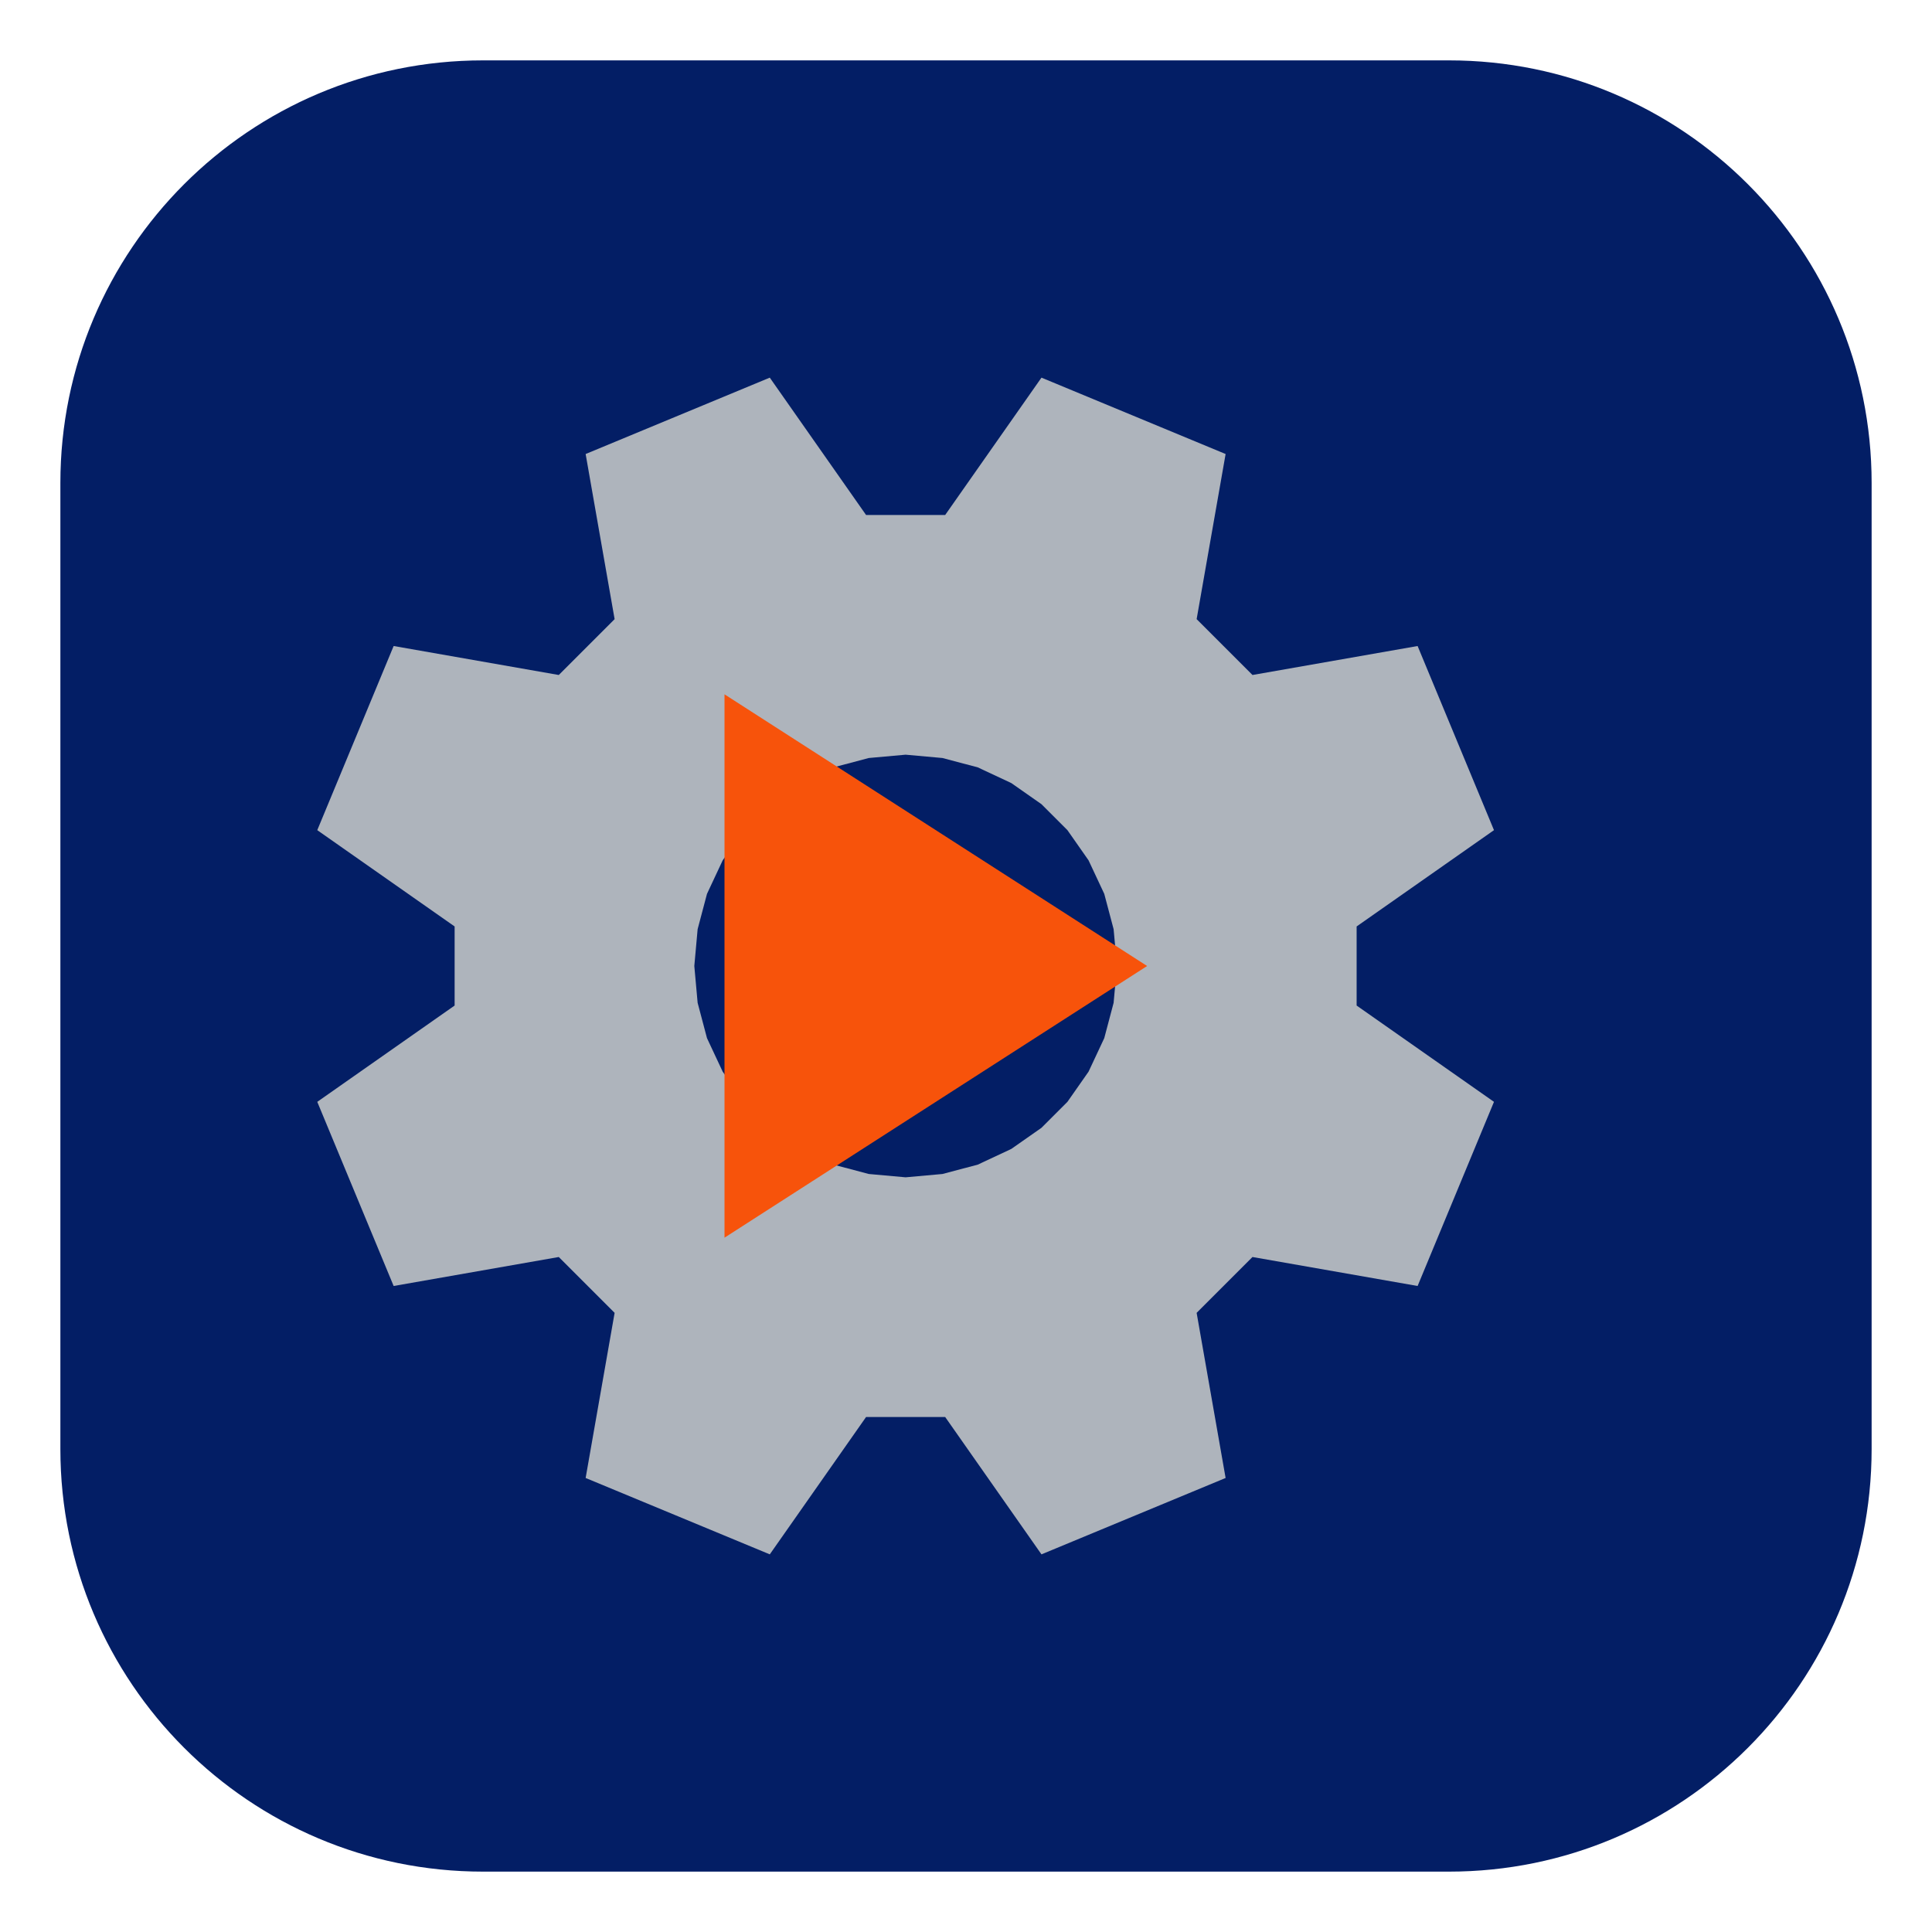
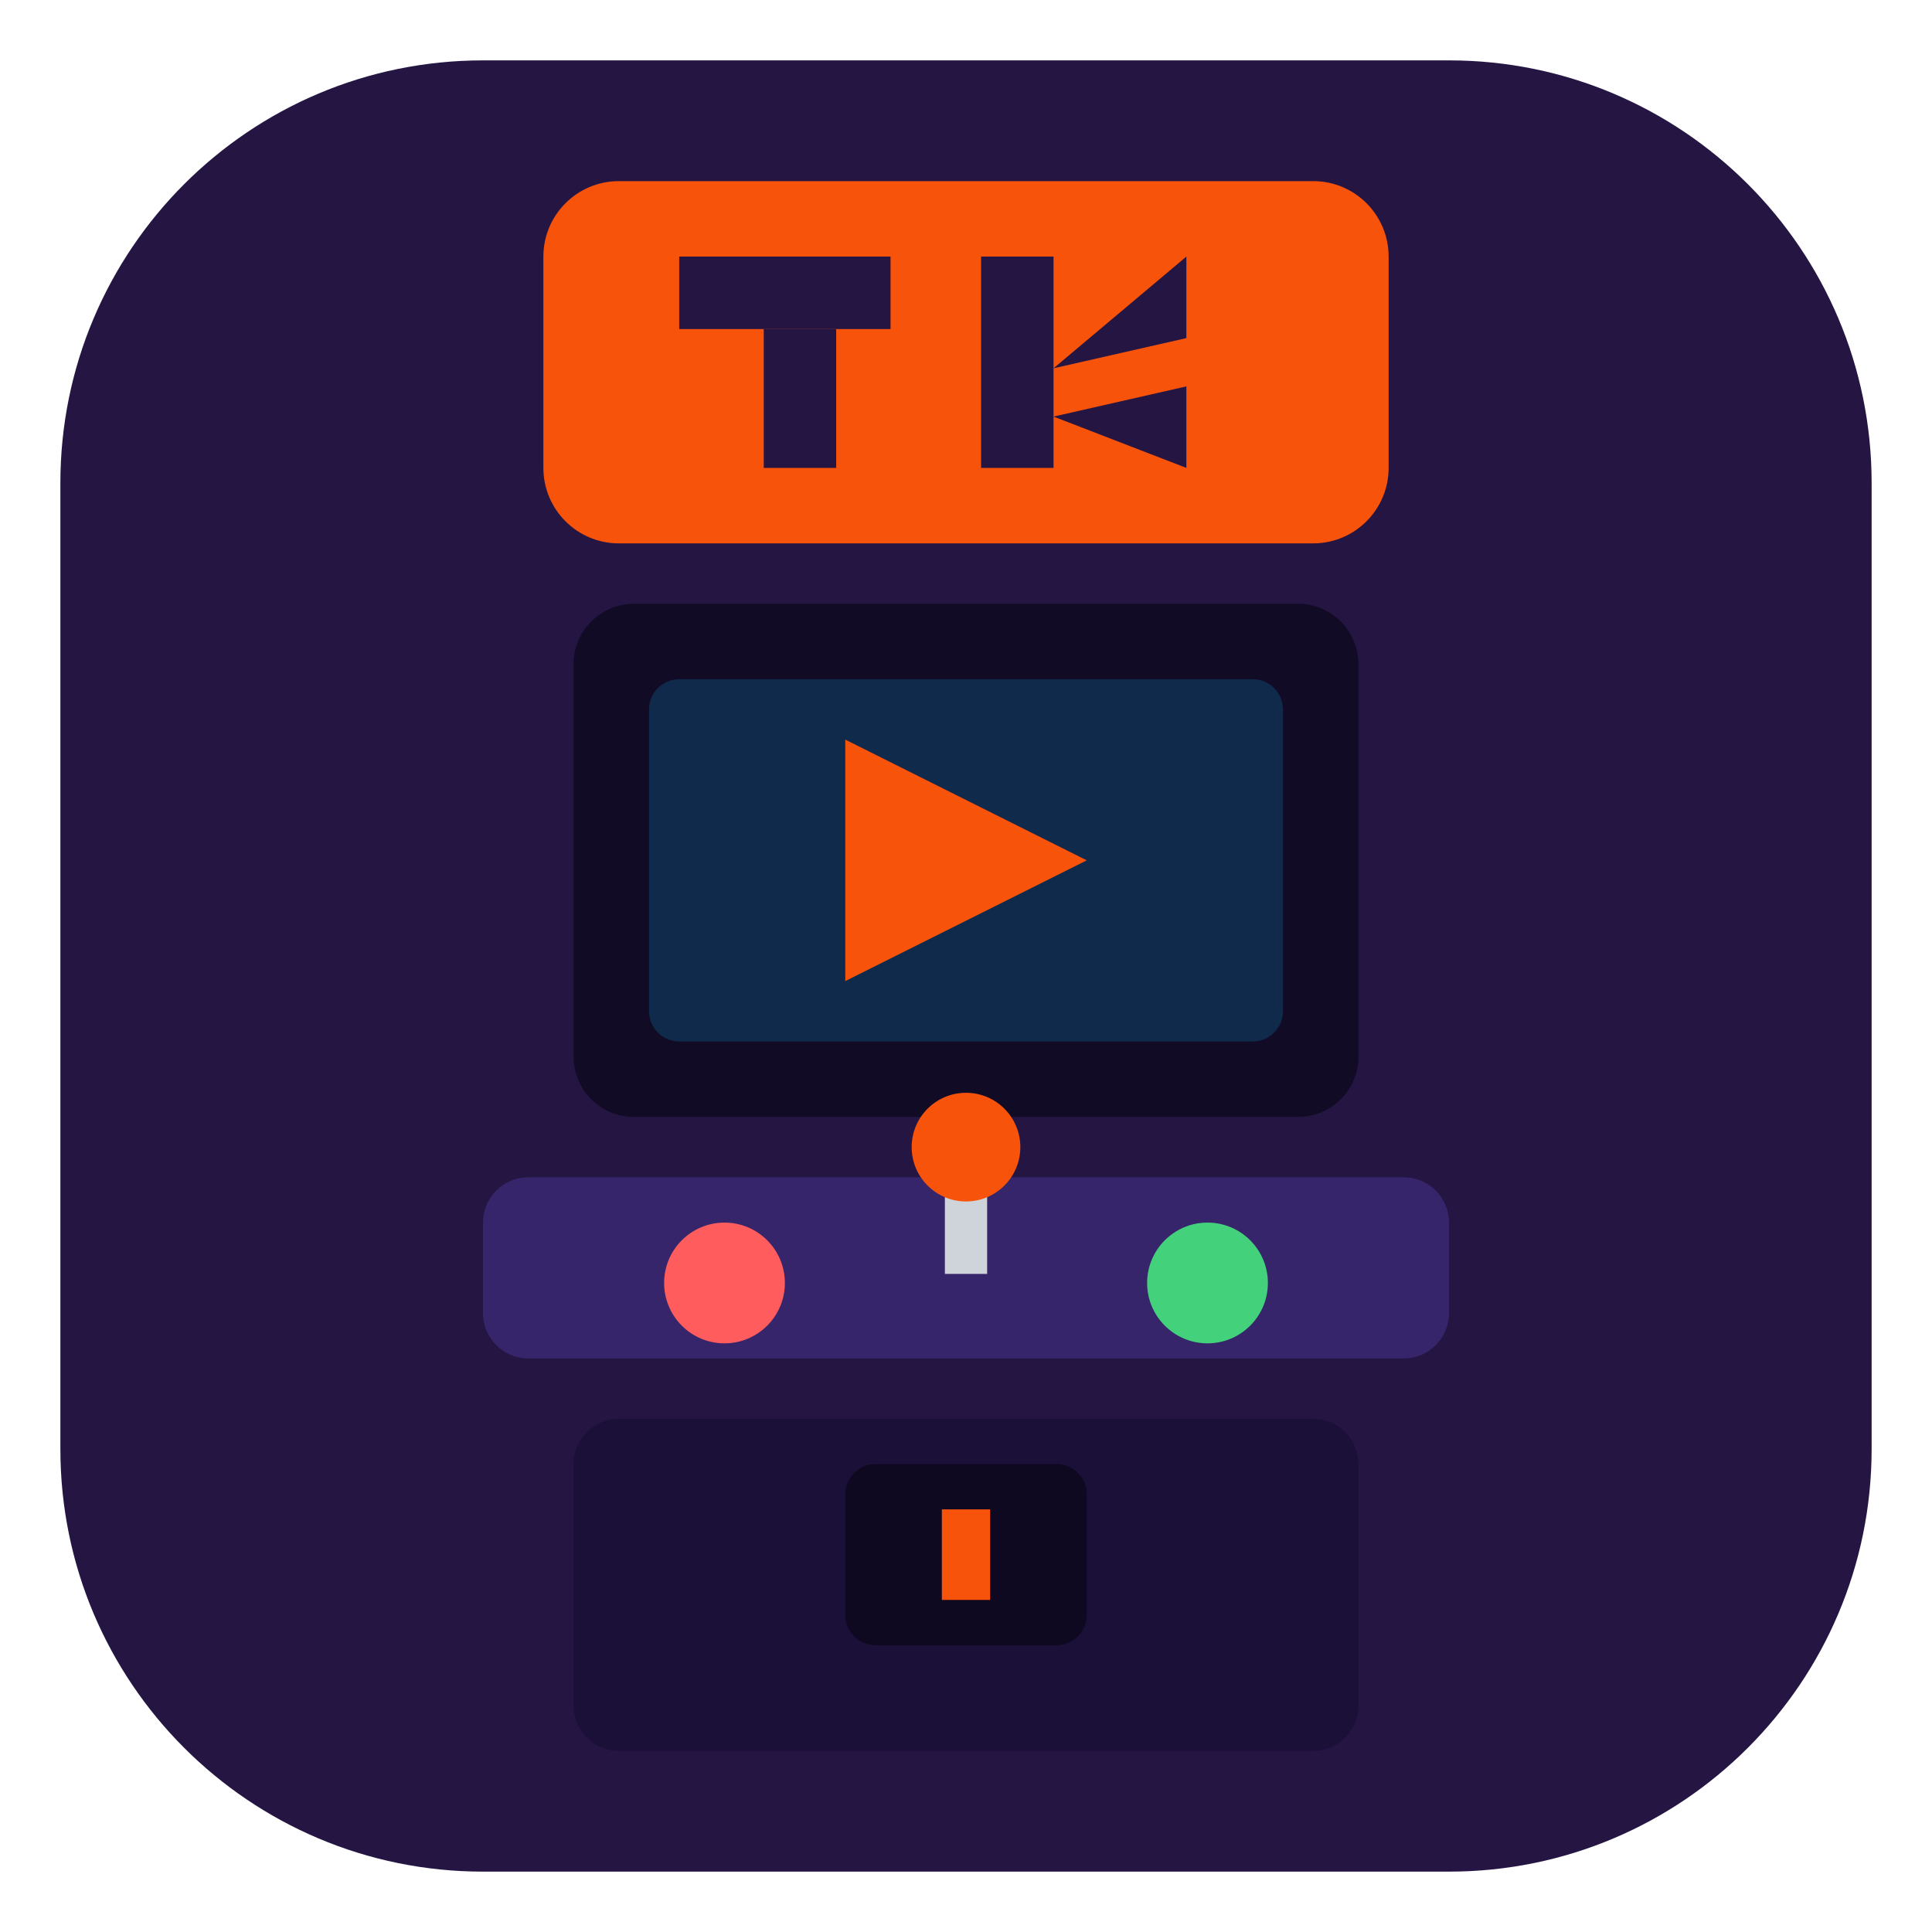
<svg xmlns="http://www.w3.org/2000/svg" viewBox="0 0 64 64">
-   <rect x="2" y="2" width="60" height="60" rx="14" fill="#031e65" />
-   <path d="M44.94,33.31 L49.49,36.50 L46.96,42.60 L41.49,41.64 L39.64,43.49 L40.60,48.96 L34.50,51.49 L31.31,46.94 L28.69,46.94 L25.50,51.49 L19.40,48.96 L20.36,43.49 L18.51,41.64 L13.04,42.60 L10.51,36.50 L15.06,33.31 L15.06,30.69 L10.51,27.50 L13.04,21.40 L18.51,22.36 L20.36,20.51 L19.40,15.04 L25.50,12.51 L28.69,17.06 L31.31,17.06 L34.50,12.51 L40.60,15.04 L39.64,20.51 L41.49,22.36 L46.96,21.40 L49.49,27.50 L44.94,30.69 Z M37.00,32.00L36.89,33.22L36.58,34.39L36.06,35.50L35.36,36.50L34.50,37.36L33.50,38.06L32.39,38.58L31.22,38.89L30.00,39.00L28.78,38.89L27.61,38.58L26.50,38.06L25.50,37.36L24.64,36.50L23.94,35.50L23.42,34.39L23.11,33.22L23.00,32.00L23.11,30.78L23.42,29.61L23.94,28.50L24.64,27.50L25.50,26.64L26.50,25.94L27.61,25.42L28.78,25.11L30.00,25.00L31.22,25.11L32.39,25.42L33.50,25.94L34.50,26.64L35.36,27.50L36.06,28.50L36.58,29.61L36.89,30.78L37.00,32.00 Z" fill="#AEB4BC" fill-rule="evenodd" />
-   <path d="M24 23 L24 41 L38 32 Z" fill="#f7530b" />
+   <rect x="2" y="2" width="60" height="60" rx="14" fill="#241543" />
+   <rect x="18" y="6" width="28" height="12" rx="2.5" fill="#f7530b" />
+   <rect x="22.5" y="8.5" width="7" height="2.4" fill="#241543" />
+   <rect x="25.3" y="10.9" width="2.4" height="4.6" fill="#241543" />
+   <rect x="32.5" y="8.5" width="2.4" height="7" fill="#241543" />
+   <polygon points="34.9,12.2 39.3,8.5 39.3,11.2" fill="#241543" />
+   <polygon points="34.9,13.8 39.3,15.5 39.3,12.8" fill="#241543" />
+   <rect x="19" y="20" width="26" height="17" rx="2" fill="#120b26" />
+   <rect x="21.5" y="22.5" width="21" height="12" rx="1" fill="#0f2a4a" />
+   <path d="M28 24.5 L28 32.5 L36 28.5 Z" fill="#f7530b" />
+   <rect x="16" y="39" width="32" height="6" rx="1.5" fill="#37256b" />
+   <circle cx="24" cy="42.5" r="2" fill="#ff5d5d" />
+   <circle cx="40" cy="42.5" r="2" fill="#43d17c" />
+   <rect x="31.3" y="38.8" width="1.4" height="3.4" fill="#cfd3da" />
+   <circle cx="32" cy="38" r="1.8" fill="#f7530b" />
+   <rect x="19" y="47" width="26" height="11" rx="1.5" fill="#1b1038" />
+   <rect x="28" y="48.5" width="8" height="6" rx="1" fill="#0e0820" />
+   <rect x="31.2" y="50" width="1.6" height="3" fill="#f7530b" />
</svg>
